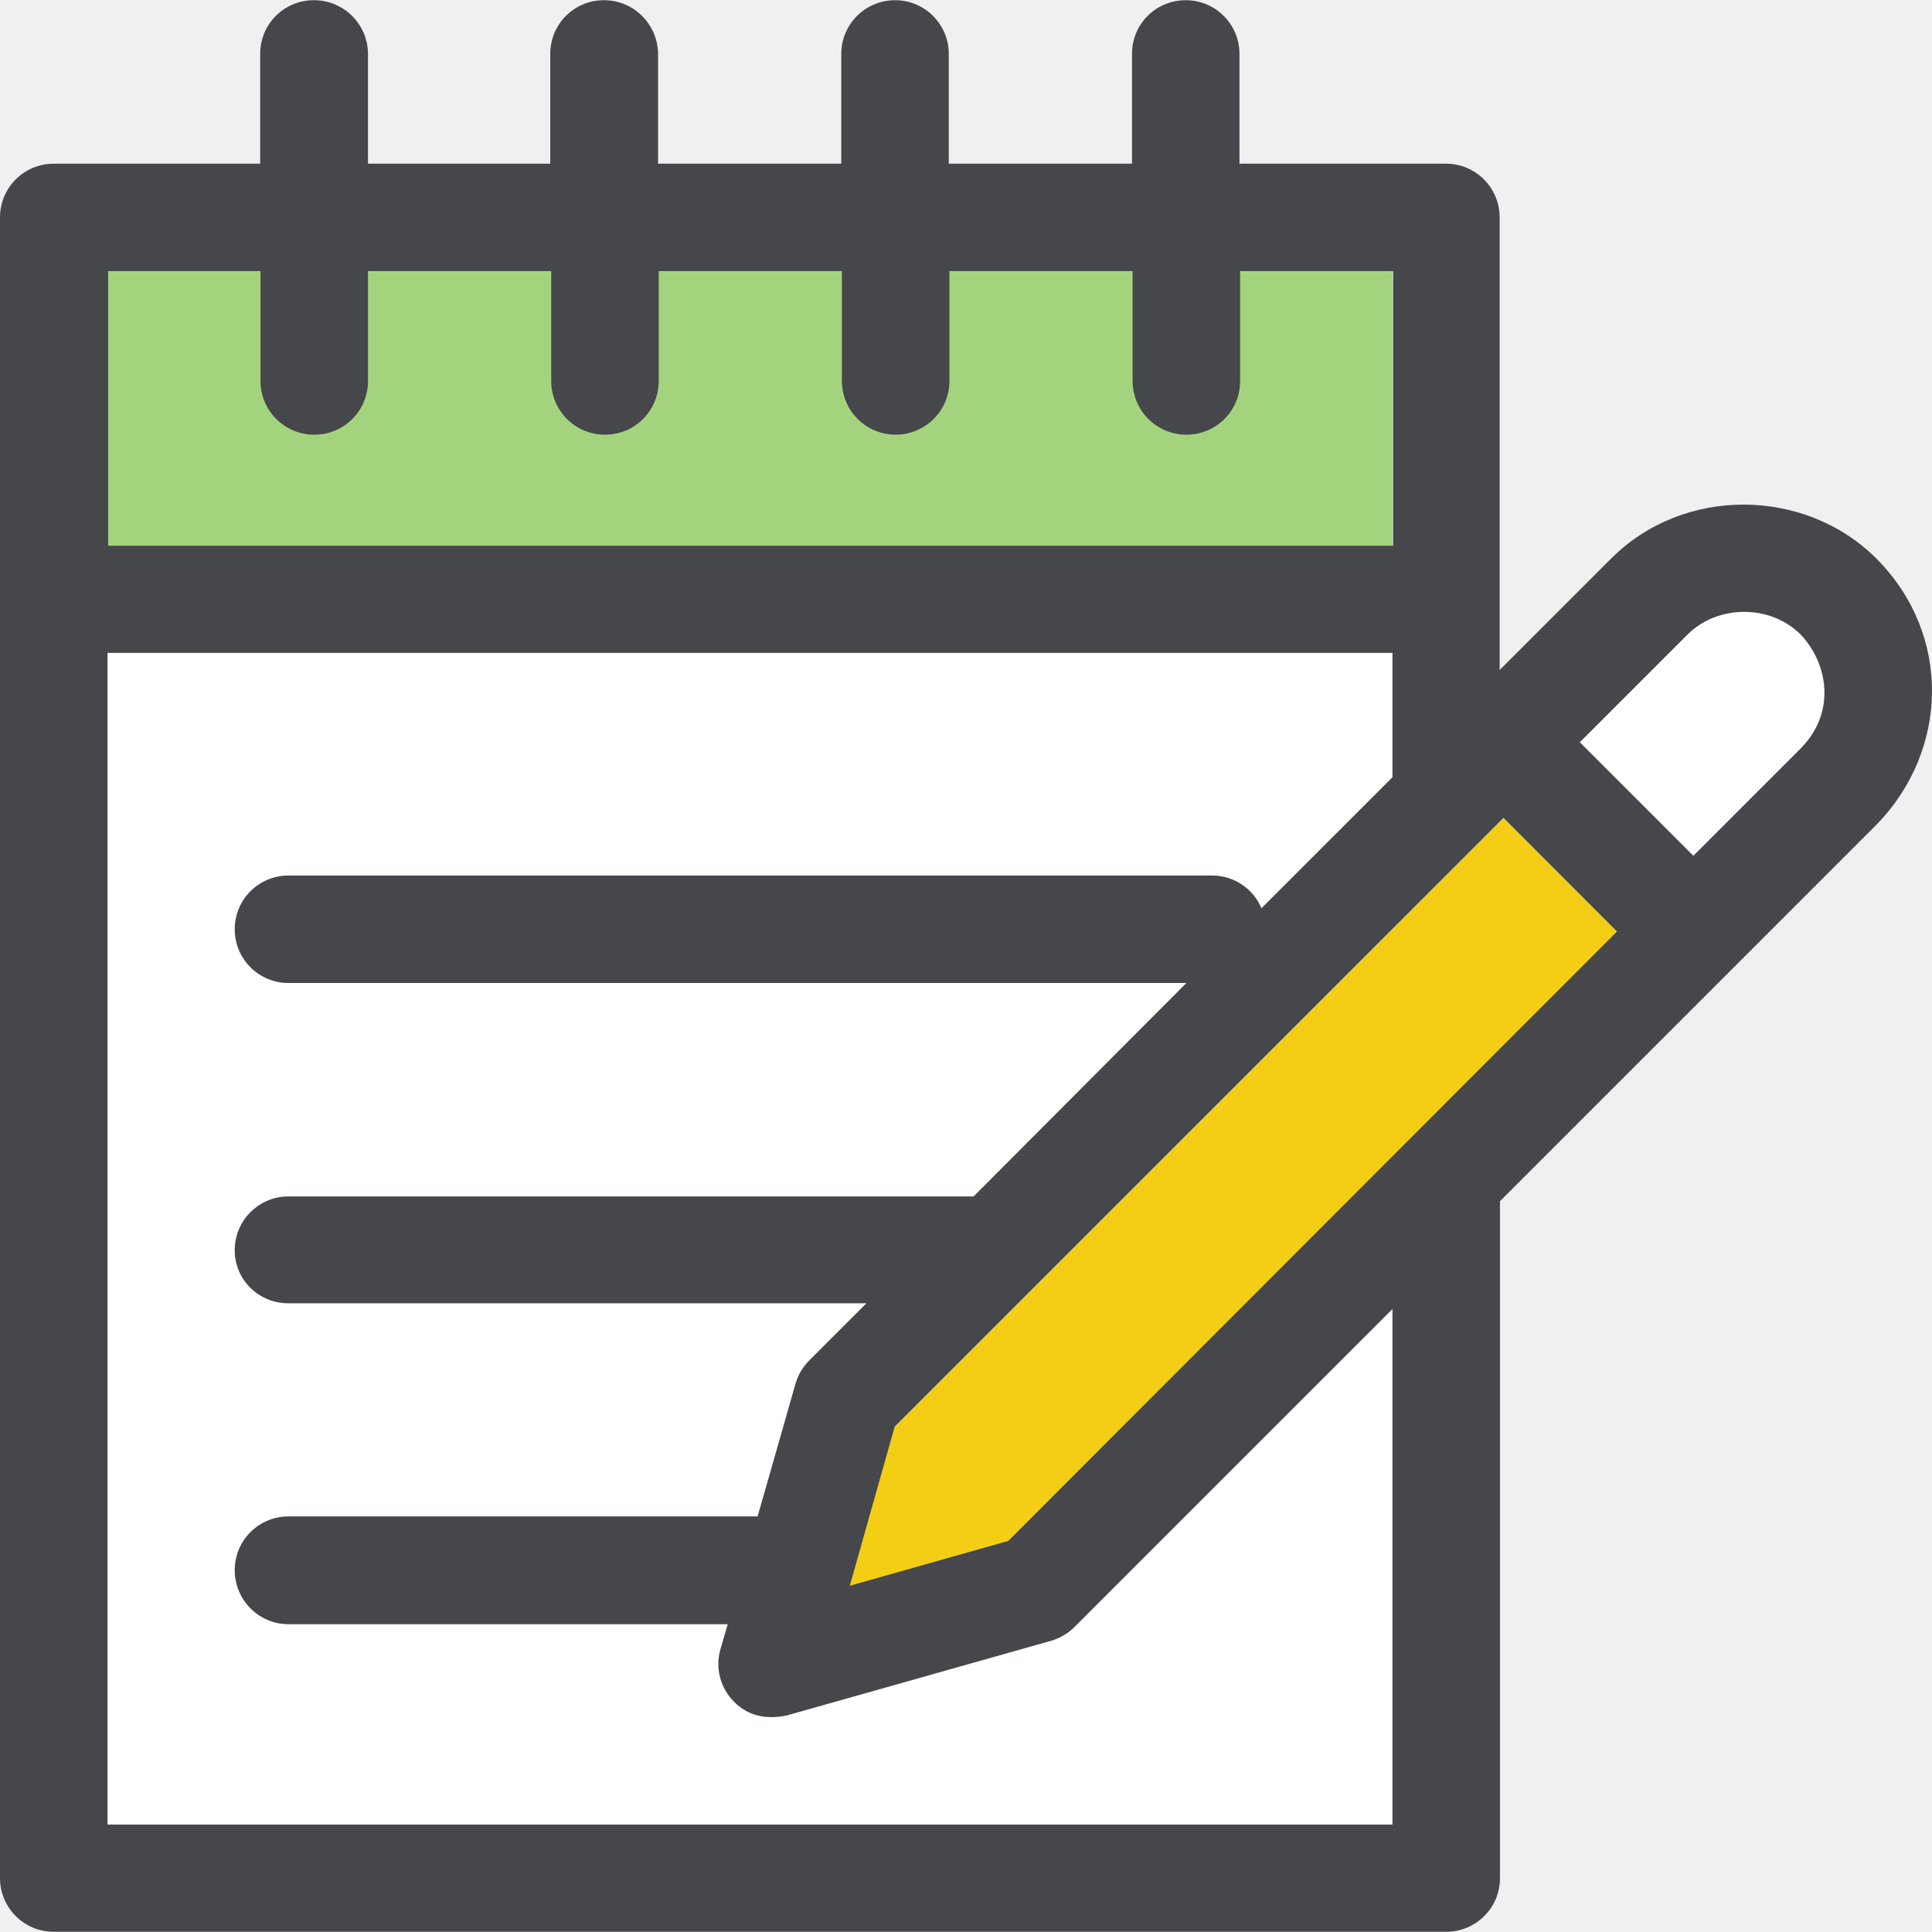
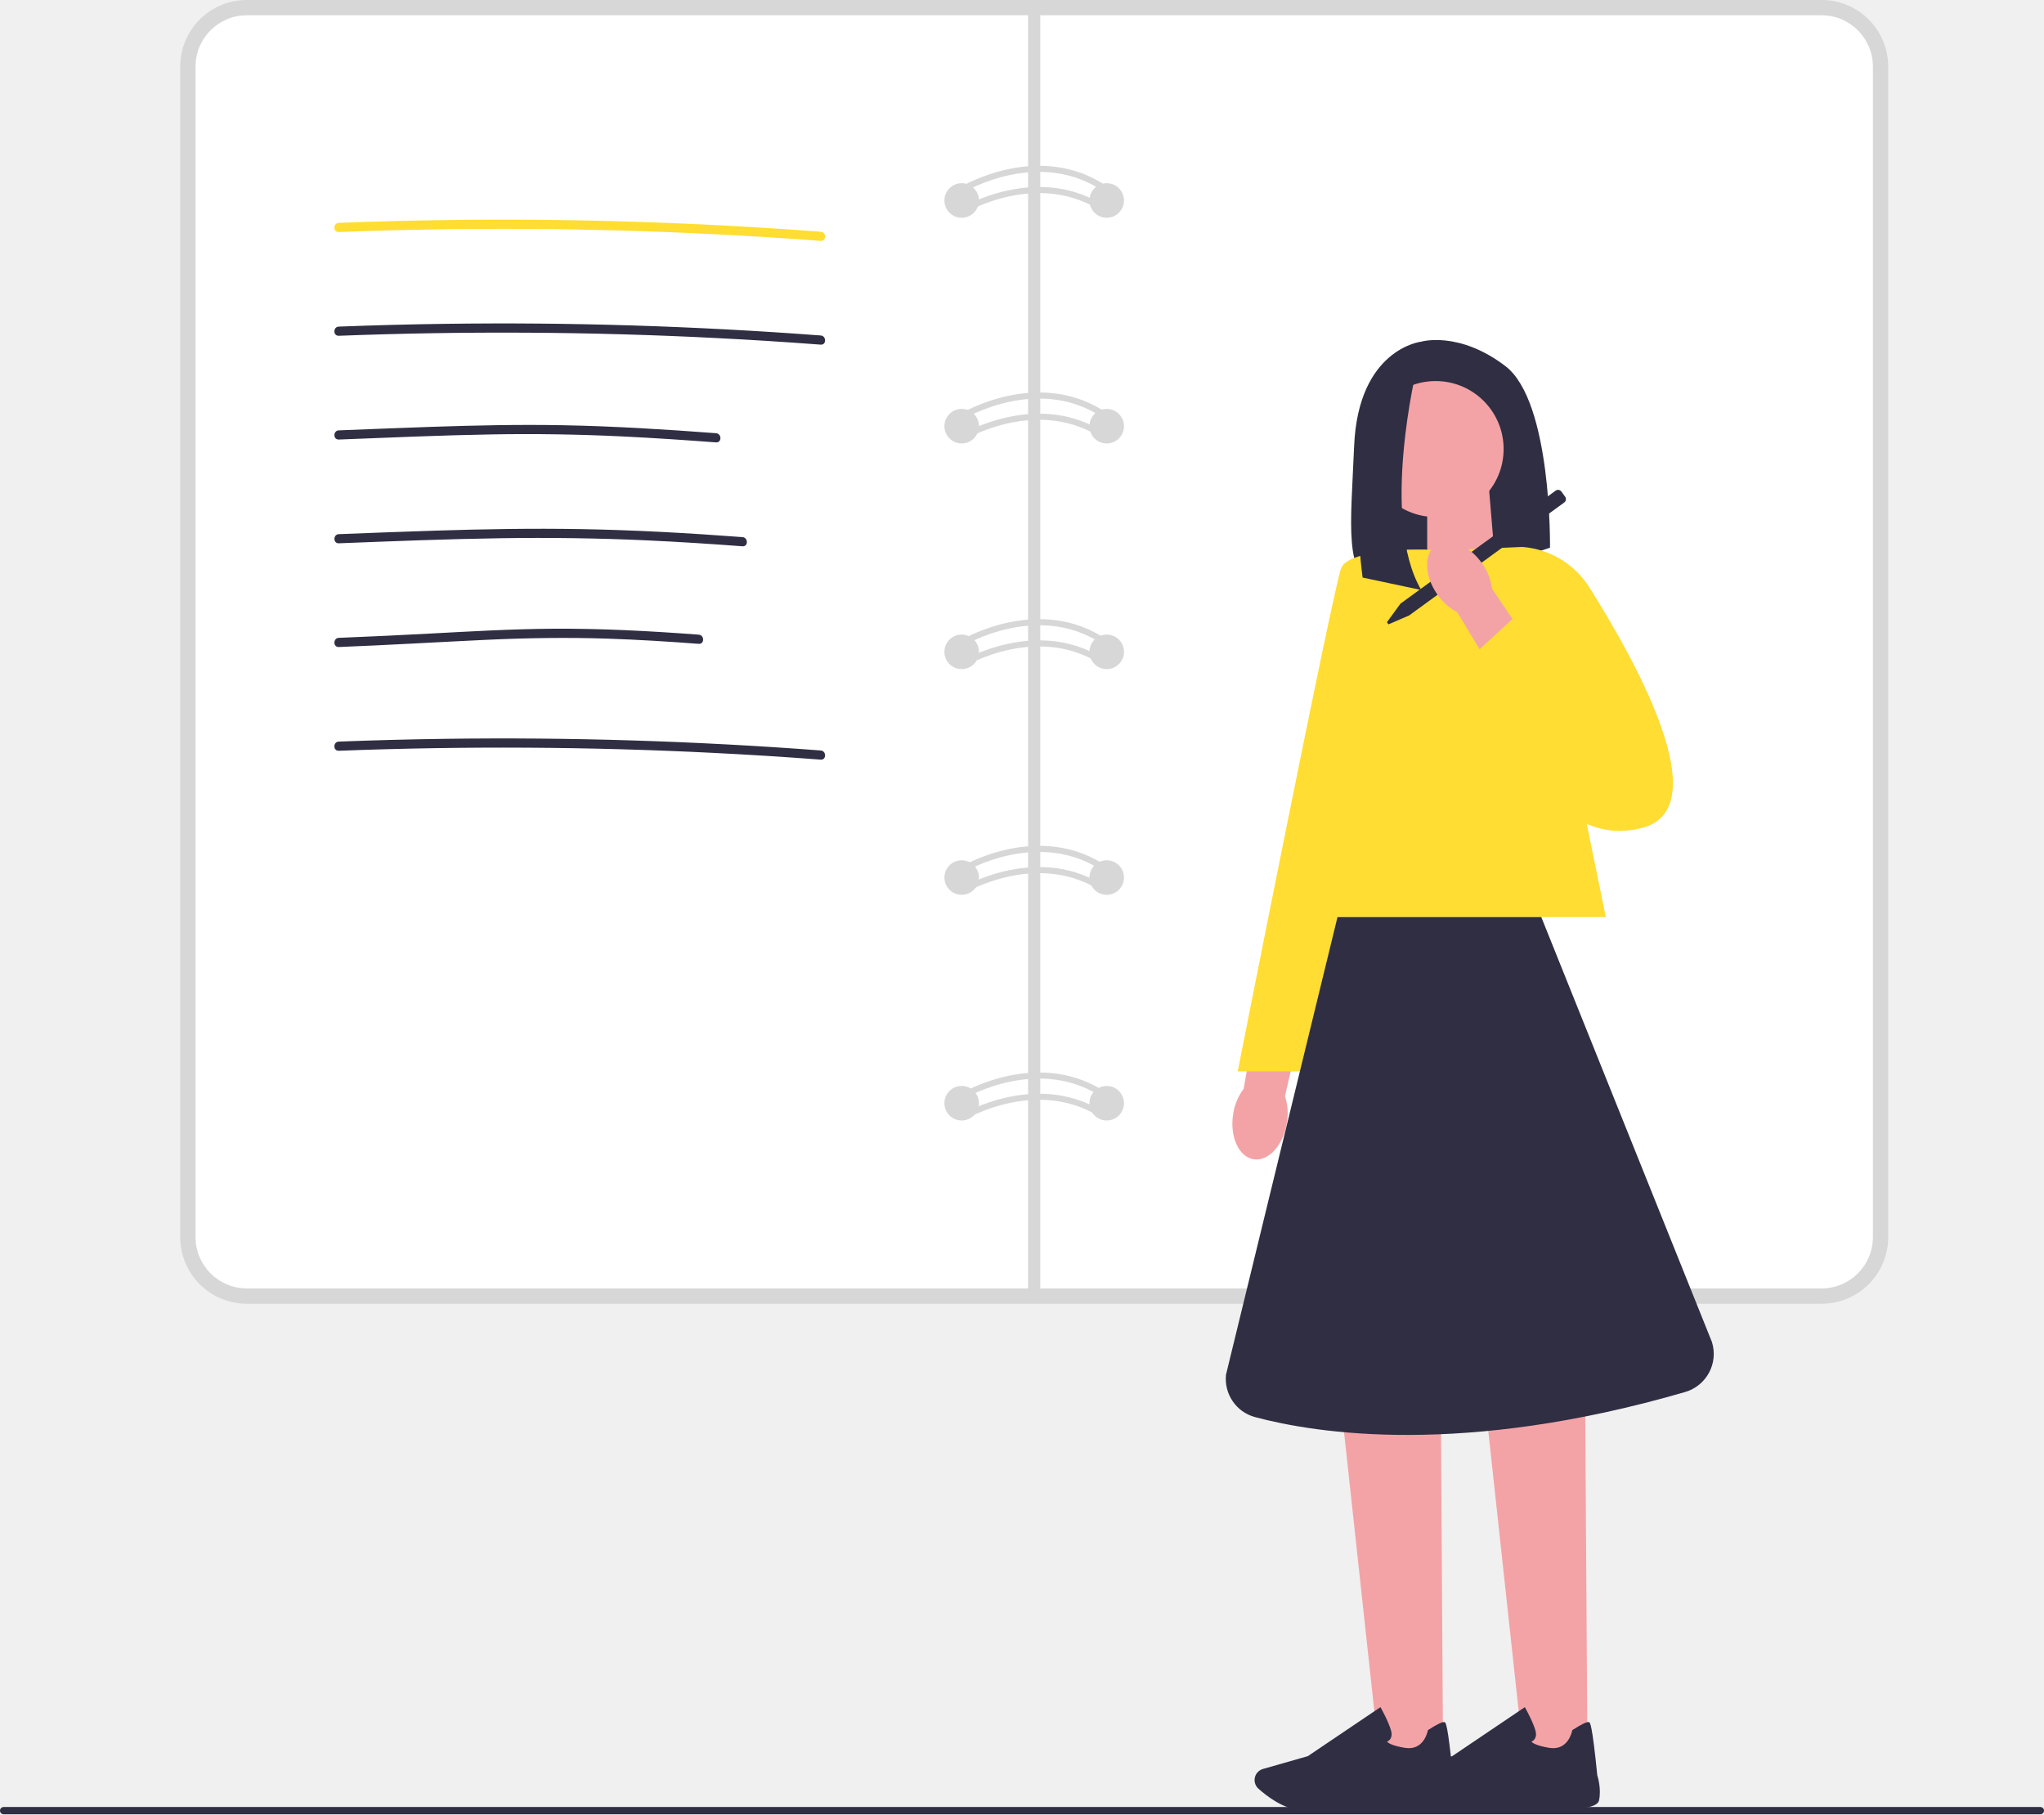
- <svg xmlns="http://www.w3.org/2000/svg" height="800px" width="800px" version="1.1" id="Layer_1" viewBox="0 0 392.681 392.681" xml:space="preserve" fill="#000000">
-   <g id="SVGRepo_bgCarrier" stroke-width="0" />
-   <g id="SVGRepo_tracerCarrier" stroke-linecap="round" stroke-linejoin="round" />
-   <g id="SVGRepo_iconCarrier">
-     <polyline style="fill:#a4d37e;" points="21.851,55.185 21.851,110.91 283.022,110.91 283.022,55.185 " />
-     <polyline style="fill:#FFFFFF;" points="283.022,132.761 21.851,132.761 21.851,370.918 283.022,370.918 " />
-     <polygon style="fill:#F4CE14;" points="181.786,290.11 172.671,322.433 204.929,313.189 328.792,189.391 305.584,166.312 " />
-     <path style="fill:#FFFFFF;" d="M342.82,129.076l-21.85,21.85l23.079,23.079l21.85-21.85c6.4-6.4,6.4-16.743,0-23.079 C359.822,122.87,349.026,122.87,342.82,129.076z" />
-     <path style="fill:#45474B;" d="M327.434,113.561l-22.626,22.626V44.195c0-6.012-4.848-10.925-10.925-10.925h-41.956V10.967 c0-6.012-4.848-10.925-10.925-10.925c-6.077,0-10.925,4.848-10.925,10.925V33.27H192.84V10.967c0-6.012-4.848-10.925-10.925-10.925 c-6.012,0-10.925,4.848-10.925,10.925V33.27h-37.236V10.967c-0.065-6.012-4.913-10.925-10.99-10.925 c-6.077,0-10.925,4.848-10.925,10.925V33.27H74.796V10.967c0-6.012-4.913-10.925-10.99-10.925S52.881,4.89,52.881,10.967V33.27 H10.925C4.913,33.27,0,38.118,0,44.195v337.519c0,6.012,4.848,10.925,10.925,10.925h283.022c6.012,0,10.925-4.848,10.925-10.925 V244.146l76.606-76.606c14.545-14.998,15.321-38.4,0-53.915C366.933,99.015,342.174,98.757,327.434,113.561z M21.851,55.12h31.095 v22.303c0,6.012,4.848,10.925,10.925,10.925S74.796,83.5,74.796,77.423V55.12h37.236v22.303c0,6.012,4.848,10.925,10.925,10.925 s10.925-4.848,10.925-10.925V55.12h37.236v22.303c0,6.012,4.848,10.925,10.925,10.925c6.012,0,10.925-4.848,10.925-10.925V55.12 h37.236v22.303c0,6.012,4.848,10.925,10.925,10.925s10.925-4.848,10.925-10.925V55.12h31.095v55.79H21.98V55.12 C21.98,55.12,21.851,55.12,21.851,55.12z M283.022,370.853H21.851V132.696h261.172v25.277l-26.634,26.634 c-1.616-3.943-5.56-6.659-10.02-6.659H58.634c-6.012,0-10.925,4.848-10.925,10.925c0,6.012,4.848,10.925,10.925,10.925h182.497 l-43.248,43.378H58.634c-6.012,0-10.925,4.848-10.925,10.925c0,6.077,4.913,10.796,10.925,10.796h117.463l-11.636,11.636 c-1.293,1.293-2.263,2.909-2.78,4.719l-7.693,26.958H58.634c-6.012,0-10.925,4.848-10.925,10.925c0,6.012,4.848,10.99,10.925,10.99 h89.277l-1.487,5.107c-1.099,3.814,0,7.887,2.78,10.667c2.715,2.715,6.206,3.685,10.667,2.78l53.786-15.192 c1.745-0.517,3.426-1.487,4.719-2.78l64.646-64.646V370.853L283.022,370.853z M204.929,313.189l-32.194,9.115l9.115-32.323 l123.733-123.733l23.079,23.079L204.929,313.189z M366.028,152.09l-21.85,21.85l-23.079-23.079l21.85-21.85 c6.206-6.206,16.937-6.206,23.079,0C371.459,134.765,373.333,144.656,366.028,152.09z" />
-   </g>
+ <svg xmlns="http://www.w3.org/2000/svg" width="668.6" height="593.48" viewBox="0 0 668.6 593.48" role="img" artist="Katerina Limpitsouni" source="https://undraw.co/">
+   <rect x="58.96" width="558.67" height="426.47" rx="21.76" ry="21.76" fill="#d7d7d8" stroke-width="0" />
+   <path d="M80.72,5c-9.24,0-16.76,7.52-16.76,16.76v382.94c0,9.24,7.52,16.76,16.76,16.76h515.15c9.24,0,16.76-7.52,16.76-16.76V21.76c0-9.24-7.52-16.76-16.76-16.76H80.72Z" fill="#fff" stroke-width="0" />
+   <rect x="336.29" y="2.55" width="3.99" height="421.84" fill="#d7d7d8" stroke-width="0" />
+   <circle cx="314.57" cy="65.58" r="5.65" fill="#d7d7d8" stroke-width="0" />
+   <circle cx="362.01" cy="65.58" r="5.65" fill="#d7d7d8" stroke-width="0" />
+   <circle cx="314.57" cy="139.41" r="5.65" fill="#d7d7d8" stroke-width="0" />
+   <circle cx="362.01" cy="139.41" r="5.65" fill="#d7d7d8" stroke-width="0" />
+   <circle cx="314.57" cy="213.23" r="5.65" fill="#d7d7d8" stroke-width="0" />
+   <circle cx="362.01" cy="213.23" r="5.65" fill="#d7d7d8" stroke-width="0" />
+   <circle cx="314.57" cy="287.06" r="5.65" fill="#d7d7d8" stroke-width="0" />
+   <circle cx="362.01" cy="287.06" r="5.65" fill="#d7d7d8" stroke-width="0" />
+   <circle cx="314.57" cy="360.88" r="5.65" fill="#d7d7d8" stroke-width="0" />
+   <circle cx="362.01" cy="360.88" r="5.65" fill="#d7d7d8" stroke-width="0" />
+   <path d="M315.09,62.97l-1.05-1.7c.26-.16,26.1-15.77,48.54.03l-1.15,1.64c-21.36-15.04-46.1-.12-46.34.03Z" fill="#d7d7d8" stroke-width="0" />
+   <path d="M315.09,69.9l-1.05-1.7c.26-.16,26.1-15.77,48.54.03l-1.15,1.64c-21.36-15.04-46.1-.12-46.34.03Z" fill="#d7d7d8" stroke-width="0" />
+   <path d="M315.09,137.12l-1.05-1.7c.26-.16,26.1-15.77,48.54.03l-1.15,1.64c-21.36-15.04-46.1-.12-46.34.03Z" fill="#d7d7d8" stroke-width="0" />
+   <path d="M315.09,144.06l-1.05-1.7c.26-.16,26.1-15.77,48.54.03l-1.15,1.64c-21.36-15.04-46.1-.12-46.34.03Z" fill="#d7d7d8" stroke-width="0" />
+   <path d="M315.09,211.27l-1.05-1.7c.26-.16,26.1-15.77,48.54.03l-1.15,1.64c-21.36-15.04-46.1-.12-46.34.03Z" fill="#d7d7d8" stroke-width="0" />
+   <path d="M315.09,218.21l-1.05-1.7c.26-.16,26.09-15.77,48.54.03l-1.15,1.64c-21.36-15.04-46.1-.12-46.34.03Z" fill="#d7d7d8" stroke-width="0" />
+   <path d="M315.09,285.42l-1.05-1.7c.26-.16,26.1-15.77,48.54.03l-1.15,1.64c-21.36-15.03-46.1-.12-46.34.03Z" fill="#d7d7d8" stroke-width="0" />
+   <path d="M315.09,292.36l-1.05-1.7c.26-.16,26.09-15.77,48.54.03l-1.15,1.64c-21.36-15.04-46.1-.12-46.34.03Z" fill="#d7d7d8" stroke-width="0" />
+   <path d="M315.09,359.57l-1.05-1.7c.26-.16,26.1-15.77,48.54.03l-1.15,1.63c-21.36-15.04-46.1-.12-46.34.03Z" fill="#d7d7d8" stroke-width="0" />
+   <path d="M315.09,366.51l-1.05-1.7c.26-.16,26.1-15.77,48.54.03l-1.15,1.63c-21.36-15.04-46.1-.12-46.34.03Z" fill="#d7d7d8" stroke-width="0" />
+   <path d="M464.85,111.77s-20.58,2.32-21.91,34.19c-1.11,26.56-3.37,41.36,7.44,46.9,3.86,1.98,8.4,2.15,12.53.8l44.1-14.5s.66-47.8-14.61-59.42c-15.27-11.62-27.55-7.97-27.55-7.97Z" fill="#2f2e43" stroke-width="0" />
+   <polygon points="489.16 185.03 466.84 192.37 466.84 160.24 487.09 160.24 489.16 185.03" fill="#f3a3a6" stroke-width="0" />
+   <path id="uuid-89c22d20-9486-4802-b91b-ddf2a7c7ca0a-46-44-51-53-725" d="M420.93,367.41c-1.21,7.36-6.12,12.64-10.96,11.79-4.85-.85-7.79-7.51-6.58-14.87.44-2.95,1.61-5.74,3.4-8.13l5.53-31.12,15.05,3.15-7.05,30.34c.93,2.87,1.14,5.9.61,8.84,0,0,0,0,0,0Z" fill="#f3a3a6" stroke-width="0" />
+   <polygon points="472.03 574.33 451.13 574.33 439.01 462.64 471.32 462.64 472.03 574.33" fill="#f3a3a6" stroke-width="0" />
+   <path d="M430.77,592.29c-2.2,0-4.16-.05-5.63-.19-5.55-.51-10.85-4.61-13.51-7-1.19-1.07-1.58-2.79-.96-4.27h0c.45-1.06,1.34-1.85,2.45-2.17l14.67-4.19,23.76-16.03.27.48c.1.18,2.43,4.38,3.21,7.22.3,1.08.22,1.98-.23,2.68-.31.48-.75.76-1.1.92.43.45,1.78,1.36,5.93,2.02,6.07.96,7.33-5.32,7.39-5.58l.04-.21.18-.12c2.88-1.86,4.66-2.7,5.27-2.52.38.11,1.02.31,2.74,17.41.17.54,1.38,4.47.56,8.24-.89,4.1-18.78,2.69-22.36,2.36-.1.01-13.49.96-22.67.96Z" fill="#2f2e43" stroke-width="0" />
+   <polygon points="519.26 574.33 498.35 574.33 486.23 462.64 518.54 462.64 519.26 574.33" fill="#f3a3a6" stroke-width="0" />
+   <path d="M478,592.29c-2.2,0-4.16-.05-5.63-.19-5.55-.51-10.85-4.61-13.51-7-1.19-1.07-1.58-2.79-.96-4.27h0c.45-1.06,1.34-1.85,2.45-2.17l14.67-4.19,23.76-16.03.27.48c.1.18,2.43,4.38,3.21,7.22.3,1.08.22,1.98-.23,2.68-.31.48-.75.76-1.1.92.43.45,1.78,1.36,5.93,2.02,6.07.96,7.33-5.32,7.39-5.58l.04-.21.18-.12c2.89-1.86,4.66-2.7,5.27-2.52.38.11,1.02.31,2.74,17.41.17.54,1.38,4.47.56,8.24-.89,4.1-18.78,2.69-22.36,2.36-.1.01-13.49.96-22.67.96Z" fill="#2f2e43" stroke-width="0" />
+   <polygon points="525.27 299.99 423.7 299.99 460.21 179.82 500.71 179.82 525.27 299.99" fill="#ffdd32" stroke-width="0" />
+   <path d="M466.6,179.84s-25.23-.66-27.88,5.98c-2.66,6.64-33.86,164.65-33.86,164.65h20.58l41.16-170.62Z" fill="#ffdd32" stroke-width="0" />
+   <circle cx="469.6" cy="146.89" r="22.24" fill="#f3a3a6" stroke-width="0" />
+   <path d="M463.52,120.07s-12.24,49.7,1.37,72.93l-19.17-4.07s-7.43-54.39,7.51-64.28l10.29-4.58Z" fill="#2f2e43" stroke-width="0" />
+   <path d="M504.16,299.99h-66.66l-36.47,149.69c-.67,6.32,3.34,12.22,9.48,13.87,20.01,5.36,68.03,12.95,140.7-8.2,6.99-2.03,10.96-9.41,8.77-16.36l-55.82-139Z" fill="#2f2e43" stroke-width="0" />
+   <path d="M668.6,592.29c0,.66-.53,1.19-1.19,1.19H1.19c-.66,0-1.19-.53-1.19-1.19s.53-1.19,1.19-1.19h666.22c.66,0,1.19.53,1.19,1.19Z" fill="#2f2e43" stroke-width="0" />
+   <path d="M477.21,179.82l20.73-.91c8.98.68,17.1,5.56,21.91,13.17,14.65,23.16,42.06,71.97,17.59,78.66-32.26,8.81-47.89-40.24-47.89-40.24l-12.34-50.68Z" fill="#ffdd32" stroke-width="0" />
+   <path d="M458.1,197.46l50.76-36.96c.6-.44,1.44-.3,1.88.3l1.23,1.69c.44.6.3,1.44-.3,1.88l-50.75,36.96h-.01s-6.73,2.9-6.73,2.9l-.51-.7,4.43-6.07Z" fill="#2f2e43" stroke-width="0" />
+   <path id="uuid-98bb229b-1f5d-4c6c-926b-55ef96e77de9-47-45-52-54-726" d="M470.1,194.37c-4.26-6.12-4.41-13.33-.35-16.1,4.07-2.77,10.82-.04,15.08,6.08,1.74,2.42,2.84,5.24,3.22,8.2l17.71,26.18-12.99,8.23-16.08-26.68c-2.67-1.41-4.93-3.44-6.59-5.91,0,0,0,0,0,0Z" fill="#f3a3a6" stroke-width="0" />
+   <polygon points="480.58 215.54 495.21 202.07 524.14 229.01 497.24 247.4 480.58 215.54" fill="#ffdd32" stroke-width="0" />
+   <path d="M110.83,75.9c20.55-.79,41.12-1.13,61.69-1.01s40.8.69,61.17,1.72c11.6.58,23.18,1.31,34.76,2.19,1.93.15,1.92-2.86,0-3-20.51-1.55-41.05-2.64-61.61-3.28s-40.8-.8-61.2-.53c-11.61.16-23.22.46-34.82.91-1.92.07-1.93,3.07,0,3h0Z" fill="#ffdd32" stroke-width="0" />
+   <path d="M110.83,109.84c20.55-.79,41.12-1.13,61.69-1.01s40.8.69,61.17,1.72c11.6.58,23.18,1.31,34.76,2.19,1.93.15,1.92-2.86,0-3-20.51-1.55-41.05-2.64-61.61-3.28s-40.8-.8-61.2-.53c-11.61.16-23.22.46-34.82.91-1.92.07-1.93,3.07,0,3h0Z" fill="#2f2e43" stroke-width="0" />
+   <path d="M110.83,143.78c16.68-.65,33.37-1.39,50.07-1.68,14.28-.25,28.56-.02,42.82.67,10.17.49,20.33,1.18,30.49,1.94,1.93.15,1.92-2.86,0-3-16.64-1.26-33.3-2.29-49.99-2.61-14.28-.27-28.57.04-42.84.52-10.18.35-20.36.76-30.55,1.16-1.92.07-1.93,3.07,0,3h0Z" fill="#2f2e43" stroke-width="0" />
+   <path d="M110.83,177.72c17.66-.68,35.33-1.4,53-1.66,15.82-.24,31.65-.03,47.46.69,10.53.48,21.05,1.15,31.57,1.95,1.93.15,1.92-2.86,0-3-17.62-1.33-35.26-2.32-52.92-2.62-15.83-.28-31.66,0-47.48.5-10.54.33-21.08.74-31.62,1.15-1.92.07-1.93,3.07,0,3h0Z" fill="#2f2e43" stroke-width="0" />
+   <path d="M110.83,211.65c16.06-.62,32.1-1.6,48.15-2.35,13.26-.62,26.52-.83,39.79-.39,9.94.33,19.87.95,29.78,1.7,1.93.15,1.92-2.86,0-3-16-1.21-32.02-2.06-48.07-1.94-13.29.1-26.55.87-39.81,1.58-9.94.53-19.89,1.01-29.84,1.4-1.92.07-1.93,3.08,0,3h0Z" fill="#2f2e43" stroke-width="0" />
+   <path d="M110.83,245.59c20.55-.79,41.12-1.13,61.69-1.01s40.8.69,61.17,1.72c11.6.58,23.18,1.31,34.76,2.19,1.93.15,1.92-2.86,0-3-20.51-1.55-41.05-2.64-61.61-3.28s-40.8-.8-61.2-.53c-11.61.16-23.22.46-34.82.91-1.92.07-1.93,3.07,0,3h0Z" fill="#2f2e43" stroke-width="0" />
</svg>
